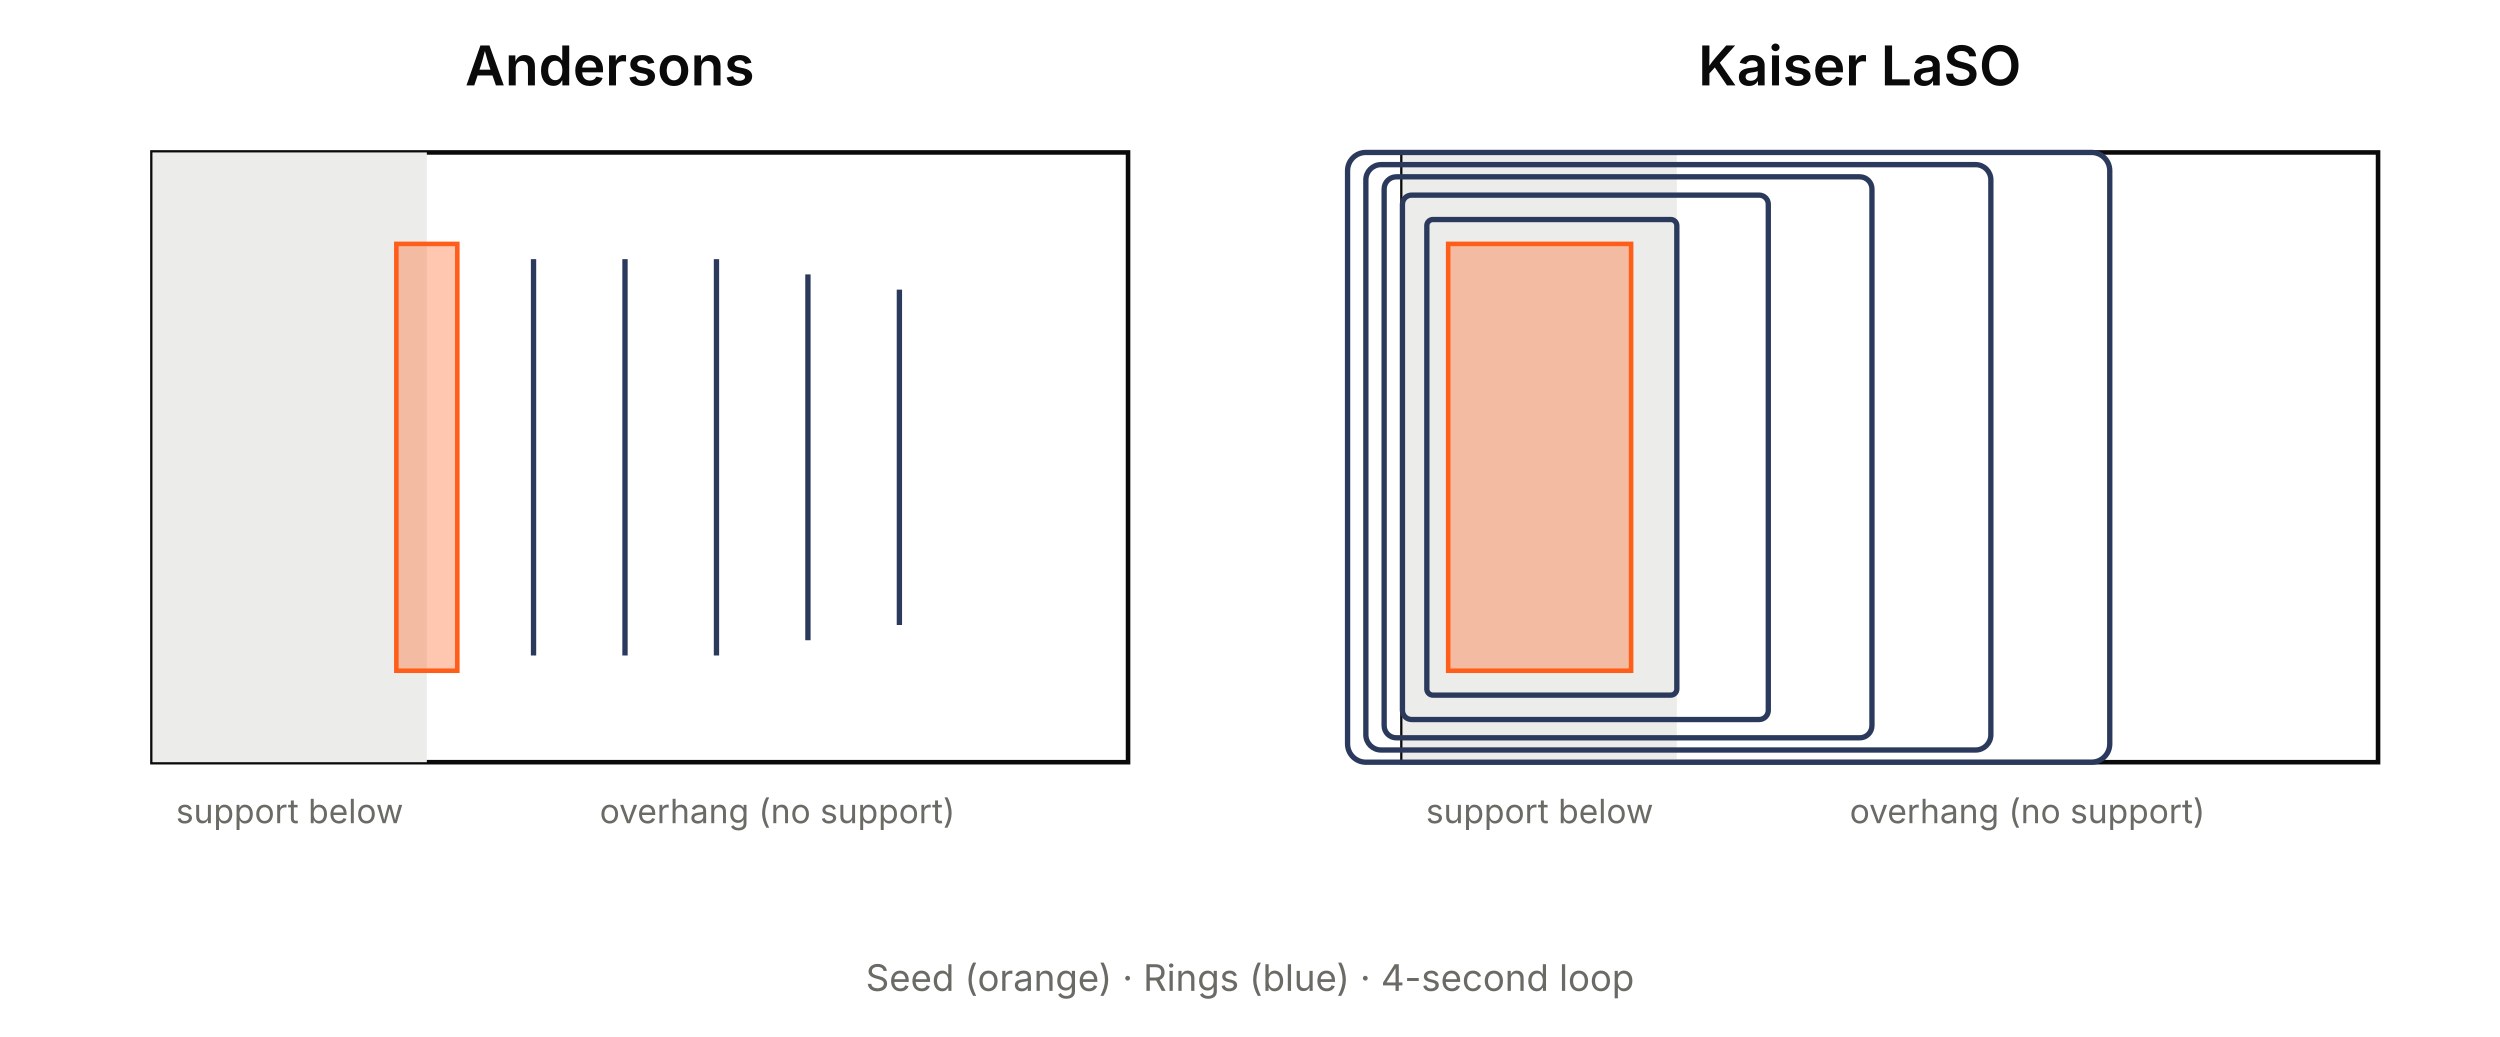
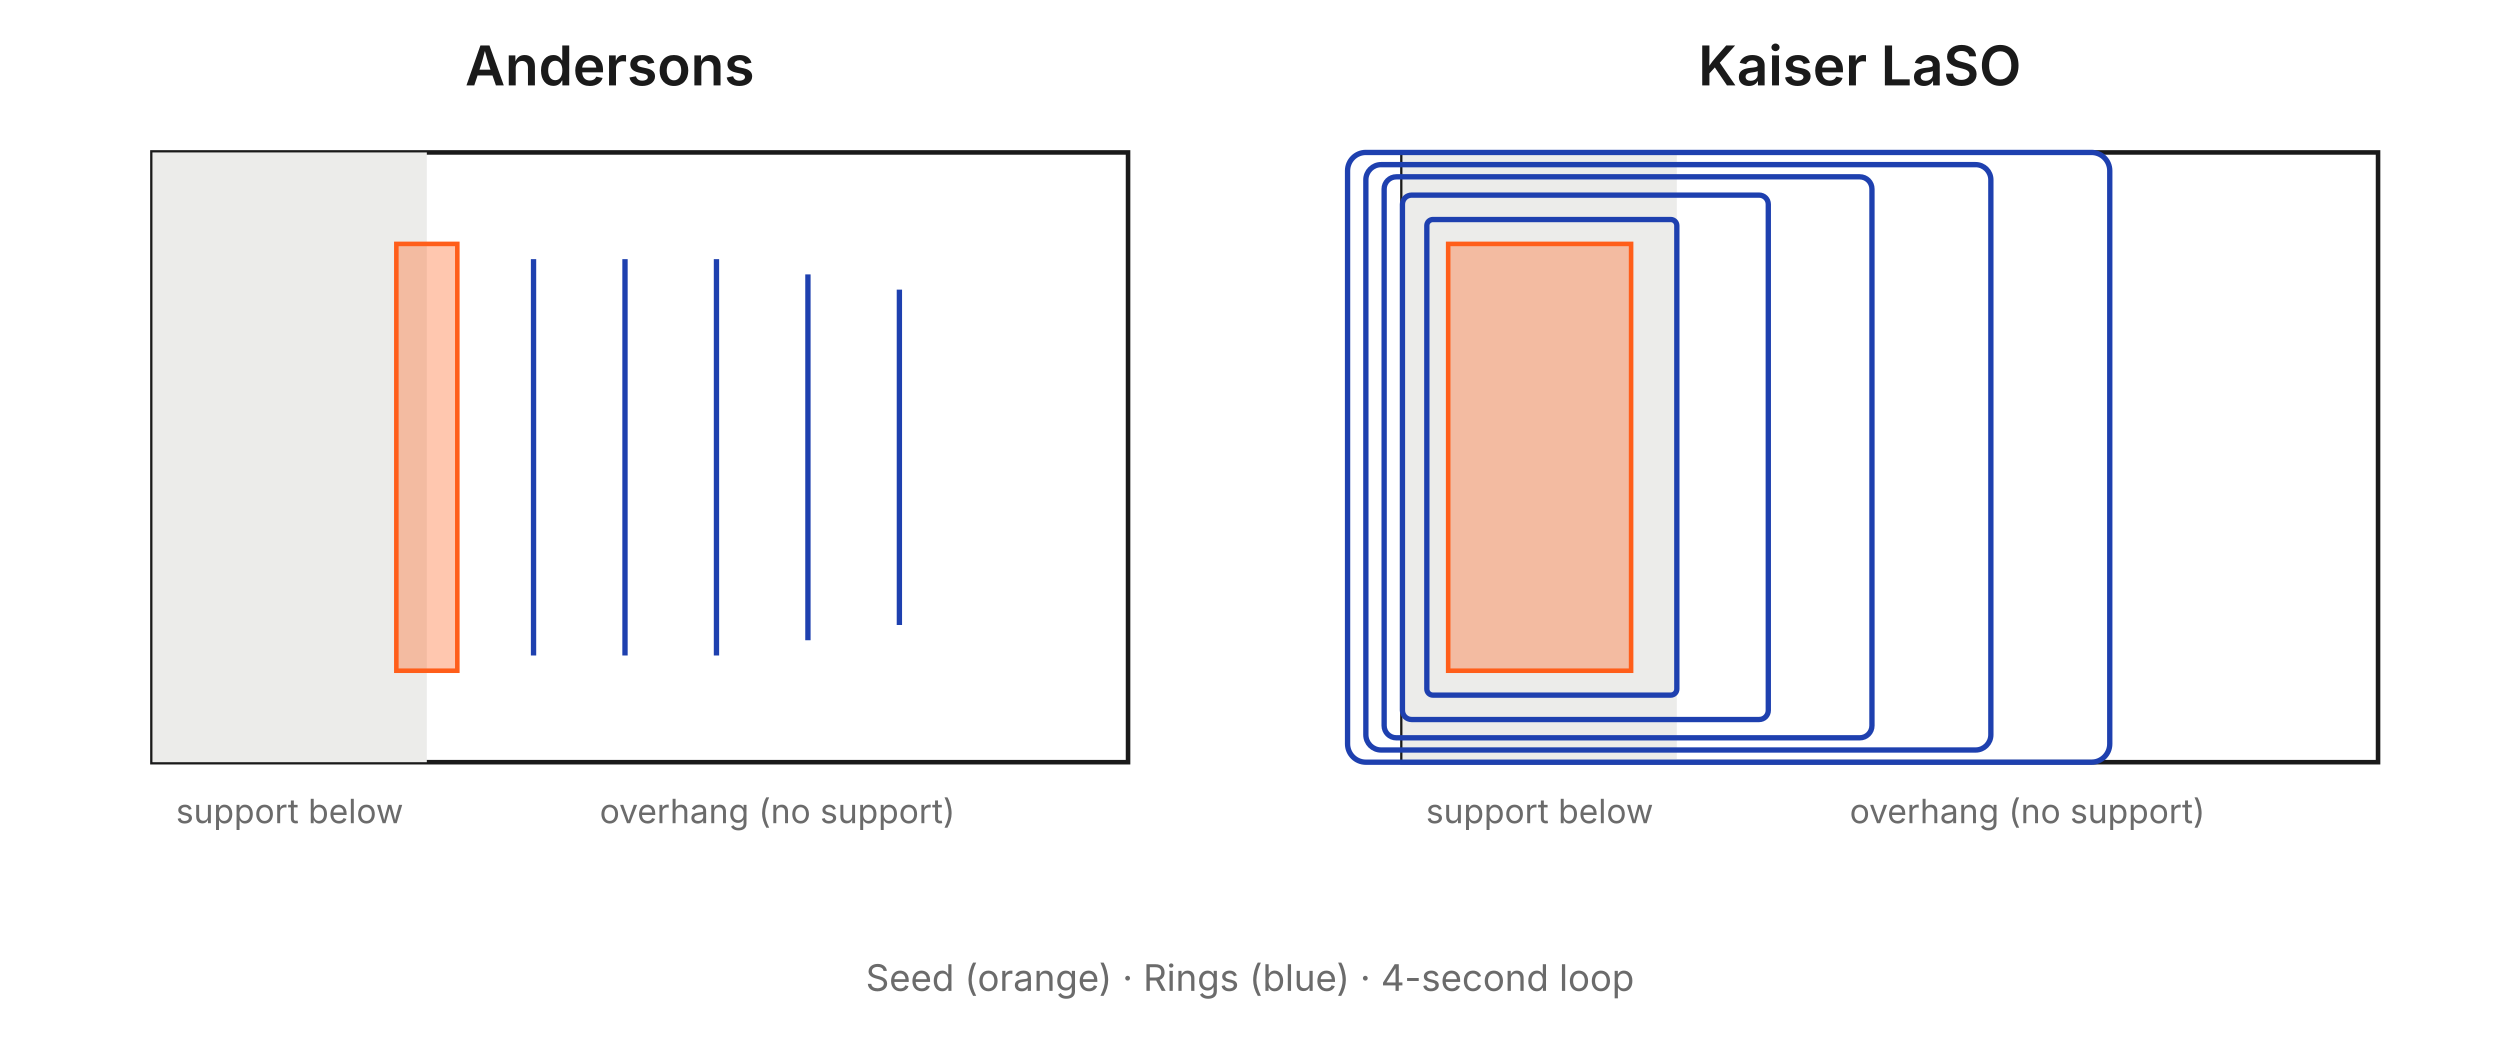
<svg xmlns="http://www.w3.org/2000/svg" viewBox="0 0 820 340" font-family="-apple-system, 'Segoe UI', sans-serif">
  <style>
-     .panel-title { font-size: 18px; font-weight: 600; fill: #0a0a0a; }
-     .label       { font-size: 11px; fill: #6b6b66; }
-     .layer-edge  { fill: none; stroke: #0a0a0a; stroke-width: 1.5; }
+     .panel-title { font-size: 18px; font-weight: 600; fill: #1a1a1a; }
+     .label       { font-size: 11px; fill: #6b6b6b; }
+     .layer-edge  { fill: none; stroke: #1a1a1a; stroke-width: 1.5; }
    .support     { fill: #ececea; }
    .seed        { fill: #ff5e1a; fill-opacity: 0.35; stroke: #ff5e1a; stroke-width: 1.5; }
-     .ring        { fill: none; stroke: #2b3a5c; stroke-width: 1.75; }
-     .caption     { font-size: 12px; fill: #6b6b66; text-anchor: middle; }
+     .ring        { fill: none; stroke: #1e40af; stroke-width: 1.75; }
+     .caption     { font-size: 12px; fill: #6b6b6b; text-anchor: middle; }
+ 
+     @media (prefers-color-scheme: dark) {
+       .panel-title { fill: #e8e8e8; }
+       .label       { fill: #9a9a95; }
+       .layer-edge  { stroke: #e8e8e8; }
+       .support     { fill: #2a2a2a; }
+       .ring        { stroke: #60a5fa; }
+       .caption     { fill: #9a9a95; }
+     }
  </style>
  <text class="panel-title" x="200" y="28" text-anchor="middle">Andersons</text>
  <text class="panel-title" x="610" y="28" text-anchor="middle">Kaiser LaSO</text>
  <text class="caption" x="410" y="325">Seed (orange) · Rings (blue) · 4-second loop</text>
  <g transform="translate(50,50)">
    <rect class="layer-edge" x="0" y="0" width="320" height="200" />
    <rect class="support" x="0" y="0" width="90" height="200" />
    <text class="label" x="45" y="220" text-anchor="middle">support below</text>
    <text class="label" x="205" y="220" text-anchor="middle">overhang (no support)</text>
    <rect class="seed" x="80" y="30" width="20" height="140">
      <animate attributeName="opacity" values="0;1;1;1;1;1" keyTimes="0;0.05;0.25;0.5;0.75;1" dur="4s" repeatCount="indefinite" />
    </rect>
    <line class="ring" x1="125" y1="35" x2="125" y2="165">
      <animate attributeName="opacity" values="0;0;1;1;1;1" keyTimes="0;0.2;0.25;0.5;0.75;1" dur="4s" repeatCount="indefinite" />
    </line>
    <line class="ring" x1="155" y1="35" x2="155" y2="165">
      <animate attributeName="opacity" values="0;0;0;1;1;1" keyTimes="0;0.25;0.45;0.5;0.75;1" dur="4s" repeatCount="indefinite" />
    </line>
    <line class="ring" x1="185" y1="35" x2="185" y2="165">
      <animate attributeName="opacity" values="0;0;0;0;1;1" keyTimes="0;0.25;0.5;0.7;0.75;1" dur="4s" repeatCount="indefinite" />
    </line>
    <line class="ring" x1="215" y1="40" x2="215" y2="160">
      <animate attributeName="opacity" values="0;0;0;0;0;1" keyTimes="0;0.25;0.5;0.75;0.9;1" dur="4s" repeatCount="indefinite" />
    </line>
    <line class="ring" x1="245" y1="45" x2="245" y2="155">
      <animate attributeName="opacity" values="0;0;0;0;0;0;1" keyTimes="0;0.2;0.4;0.6;0.8;0.9;1" dur="4s" repeatCount="indefinite" />
    </line>
  </g>
  <g transform="translate(460,50)">
    <rect class="layer-edge" x="0" y="0" width="320" height="200" />
    <rect class="support" x="0" y="0" width="90" height="200" />
    <text class="label" x="45" y="220" text-anchor="middle">support below</text>
    <text class="label" x="205" y="220" text-anchor="middle">overhang (no support)</text>
    <rect class="seed" x="15" y="30" width="60" height="140">
      <animate attributeName="opacity" values="0;1;1;1;1;1" keyTimes="0;0.05;0.25;0.5;0.75;1" dur="4s" repeatCount="indefinite" />
    </rect>
    <rect class="ring" x="8" y="22" width="82" height="156" rx="2">
      <animate attributeName="opacity" values="0;0;1;1;1;1" keyTimes="0;0.2;0.25;0.5;0.75;1" dur="4s" repeatCount="indefinite" />
    </rect>
    <rect class="ring" x="0" y="14" width="120" height="172" rx="3">
      <animate attributeName="opacity" values="0;0;0;1;1;1" keyTimes="0;0.25;0.45;0.5;0.75;1" dur="4s" repeatCount="indefinite" />
    </rect>
    <rect class="ring" x="-6" y="8" width="160" height="184" rx="4">
      <animate attributeName="opacity" values="0;0;0;0;1;1" keyTimes="0;0.25;0.5;0.7;0.75;1" dur="4s" repeatCount="indefinite" />
    </rect>
    <rect class="ring" x="-12" y="4" width="205" height="192" rx="5">
      <animate attributeName="opacity" values="0;0;0;0;0;1" keyTimes="0;0.25;0.5;0.75;0.9;1" dur="4s" repeatCount="indefinite" />
    </rect>
    <rect class="ring" x="-18" y="0" width="250" height="200" rx="6">
      <animate attributeName="opacity" values="0;0;0;0;0;0;1" keyTimes="0;0.2;0.4;0.6;0.8;0.9;1" dur="4s" repeatCount="indefinite" />
    </rect>
  </g>
</svg>
